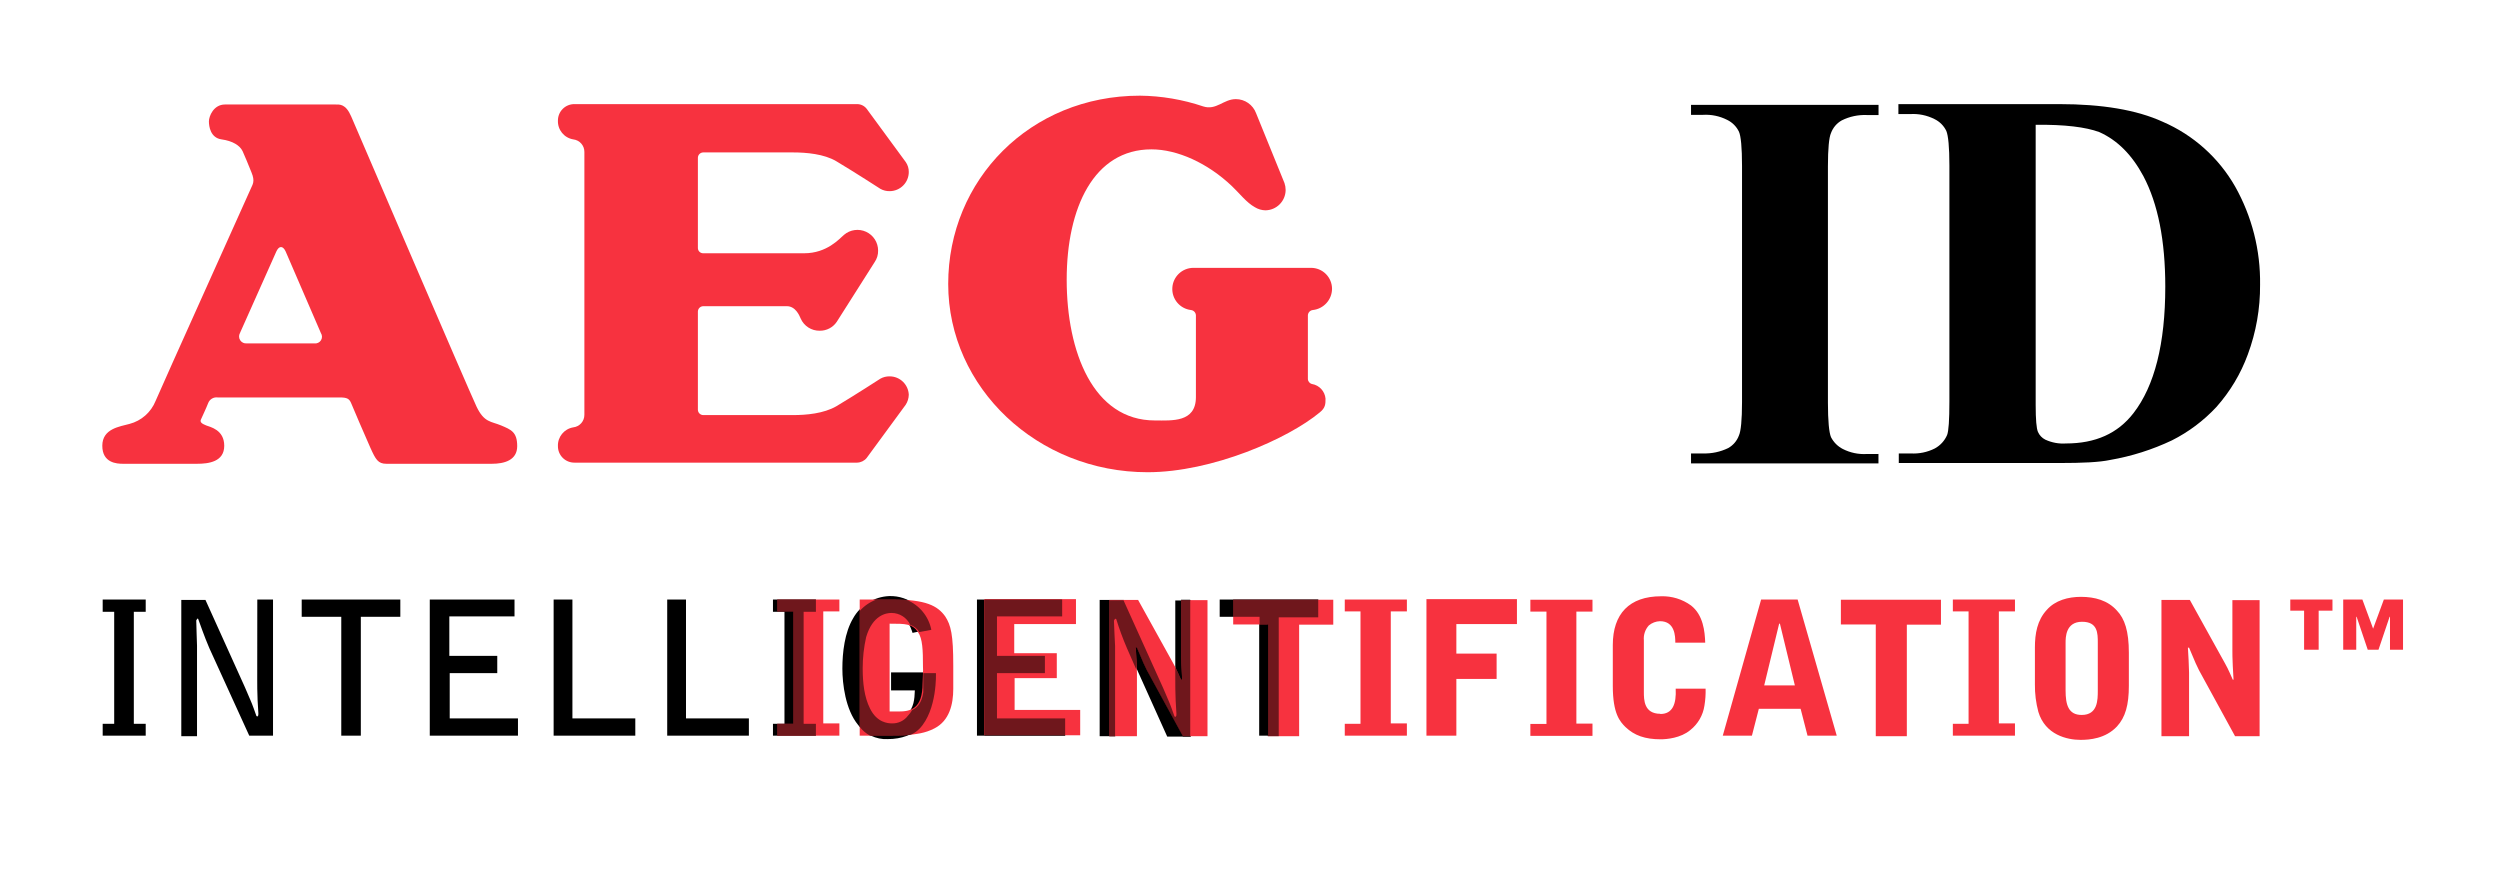
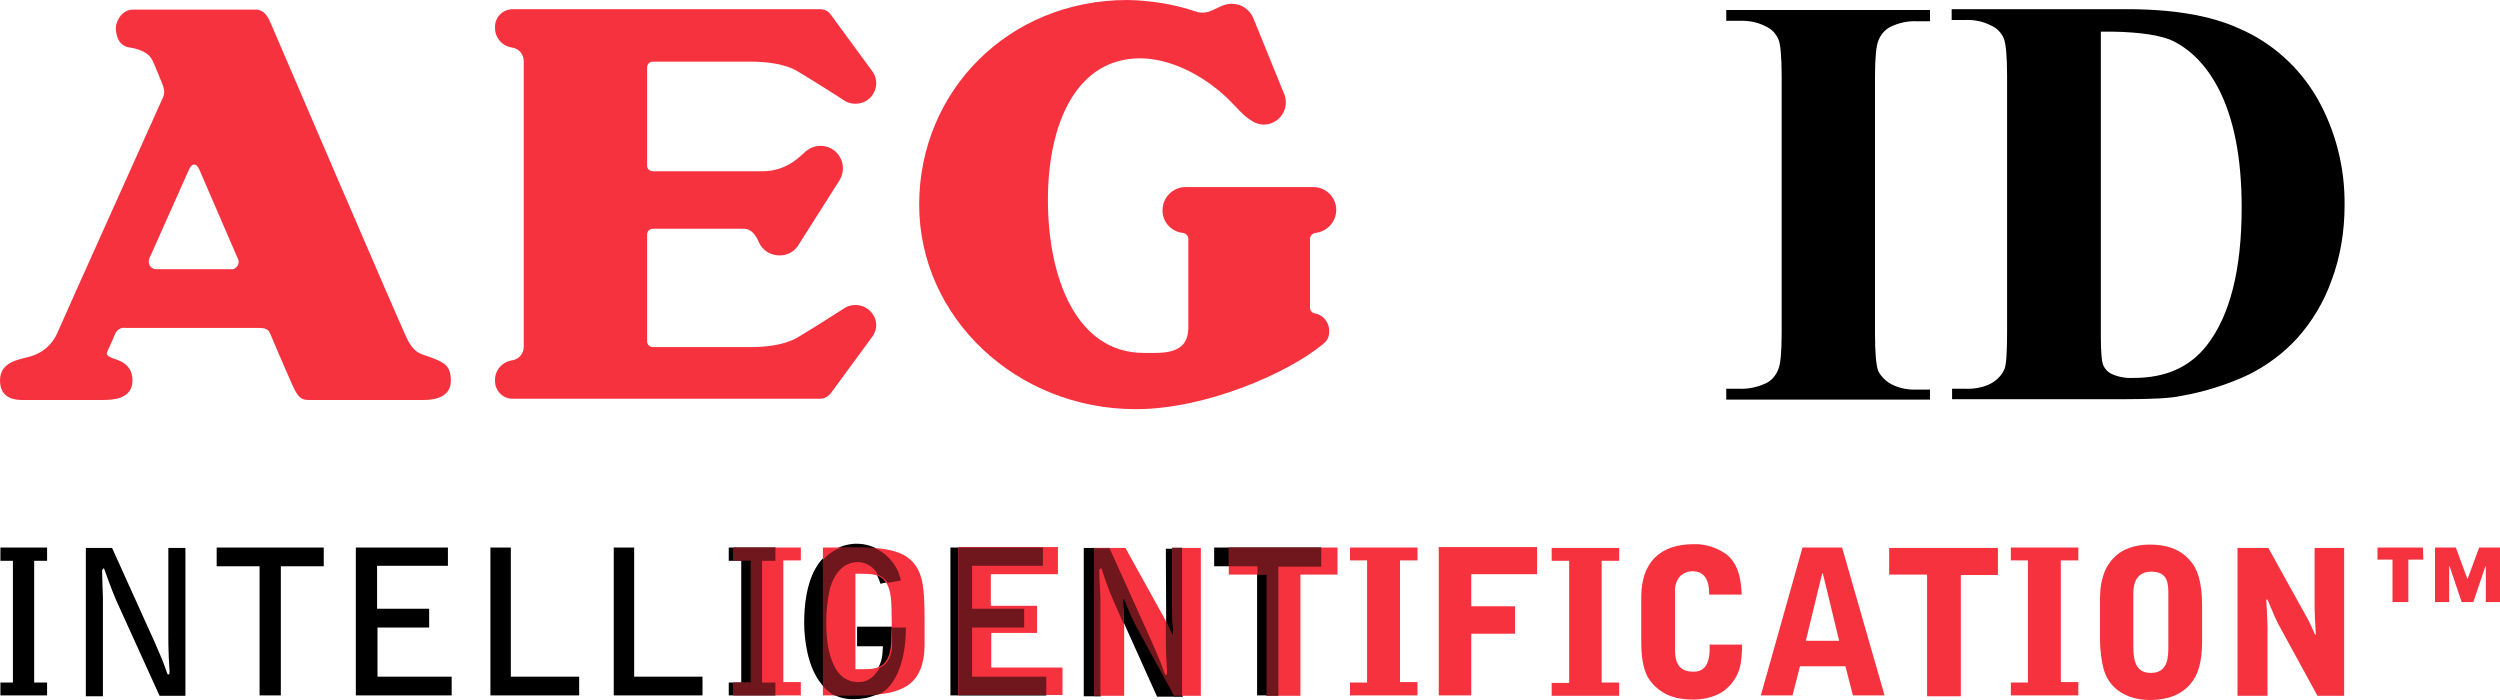
- <svg xmlns="http://www.w3.org/2000/svg" id="layer" viewBox="0 0 651.97 226.77">
-   <defs>
-     <style>.cls-1{fill:none;}.cls-2{fill:#f7323f;}.cls-3{opacity:0.55;}.cls-4{clip-path:url(#clip-path);}</style>
-     <clipPath id="clip-path">
-       <rect class="cls-1" x="197.68" y="151.35" width="151.3" height="45.6" />
-     </clipPath>
-   </defs>
-   <path class="cls-2" d="M342.18,100.15a1.39,1.39,0,0,1-1.1-1.3V82.25a1.45,1.45,0,0,1,1.3-1.4,5.61,5.61,0,0,0,5-5.5,5.48,5.48,0,0,0-5.5-5.5h-30.7a5.52,5.52,0,0,0-.6,11,1.45,1.45,0,0,1,1.3,1.4v21.3c0,6.7-6.3,6.1-10.7,6.1-16.1,0-23-17.9-23-36.7s7.1-34,22.1-34c6.8,0,14.7,3.6,21,9.6,2,1.9,3.8,4.3,6,5.5a5.4,5.4,0,0,0,2.7.8,5.34,5.34,0,0,0,5.3-5.3,5.66,5.66,0,0,0-.3-1.8l-7.4-18.2h0a5.63,5.63,0,0,0-5.3-3.7c-3.2,0-5.1,3-8.5,1.9a53.42,53.42,0,0,0-16.5-2.8c-28.7,0-50,22-50,49.1s23.3,49.1,52,49.1c16.8,0,36.6-8.7,44.9-15.6,1.5-1.2,1.5-2.2,1.5-3.6a4.25,4.25,0,0,0-3.5-3.8" />
-   <path class="cls-2" d="M82,89.55H64.38a1.82,1.82,0,0,1-1.8-2.7l9.5-21.3c.7-1.5,1.7-1.5,2.4,0l9.2,21.3a1.75,1.75,0,0,1-1.7,2.7m48.7,21.4c-2.6-1.1-4.4-.7-6.4-4.9S93,33.65,91.58,30.35s-3-3.1-4.1-3.1H58.68c-3,0-4.2,3.1-4.2,4.4s.4,4.3,3.3,4.7,4.8,1.6,5.5,3.1,1.3,3.1,2.3,5.5.3,3.1-.2,4.3-23.2,51.5-24.8,55.3a10.07,10.07,0,0,1-6.8,6c-2.5.7-7.1,1.2-7.1,5.7s3.8,4.7,5.4,4.7h19.3c3,0,7.1-.5,7.1-4.7s-3.7-4.9-4.7-5.3-1.7-.8-1.4-1.5,1.4-3,1.9-4.3a2.32,2.32,0,0,1,2.5-1.5h31.8c1.9,0,2.5.3,3,1.5s3.6,8.5,5,11.6,2,4.2,4.2,4.2h27.5c3.2,0,6.6-.9,6.6-4.6s-1.6-4.3-4.2-5.4" />
-   <path class="cls-2" d="M232,98.15a4.75,4.75,0,0,0-2.4.6s-6.8,4.4-11.5,7.2c-3.3,1.9-7.8,2.3-11.3,2.3h-23.4a1.41,1.41,0,0,1-1.4-1.4V81.25a1.43,1.43,0,0,1,1.4-1.4h21.8c2.3,0,3.3,2.5,3.6,3.2a5.32,5.32,0,0,0,5,3.2,5.27,5.27,0,0,0,4.4-2.3l9.9-15.6h0a5.07,5.07,0,0,0,.9-3,5.39,5.39,0,0,0-8.9-4.1c-1.2,1-4.4,4.8-10.4,4.8h-26.3a1.37,1.37,0,0,1-1.4-1.4V41.15a1.41,1.41,0,0,1,1.4-1.4h23.4c3.5,0,8.1.4,11.3,2.3,4.7,2.8,11.5,7.2,11.5,7.2a4.75,4.75,0,0,0,2.4.6,5,5,0,0,0,5-5,4.46,4.46,0,0,0-.8-2.6s-10-13.6-10.2-13.9a3.17,3.17,0,0,0-2.5-1.2h-73.7a4.27,4.27,0,0,0-4.3,4.3,4.78,4.78,0,0,0,4,4.9,3.27,3.27,0,0,1,2.9,3.3v68.5a3.27,3.27,0,0,1-2.9,3.3,4.78,4.78,0,0,0-4,4.9,4.27,4.27,0,0,0,4.3,4.3h73.7a3.32,3.32,0,0,0,2.5-1.2c.2-.3,10.2-13.9,10.2-13.9a5,5,0,0,0,.8-2.6,5,5,0,0,0-5-4.8" />
-   <path d="M489.88,118.25v2.6H441v-2.6h3.1a14,14,0,0,0,6.6-1.4,6.23,6.23,0,0,0,2.8-3.3c.5-1.1.8-4,.8-8.7V43.25c0-4.8-.3-7.8-.8-8.9a6.6,6.6,0,0,0-3.1-3.1,12.32,12.32,0,0,0-6.3-1.3H441v-2.6h48.9V30h-3.1a13.34,13.34,0,0,0-6.5,1.4,6.23,6.23,0,0,0-2.8,3.3c-.5,1.1-.8,4-.8,8.7V105c0,4.8.3,7.8.8,9a7.09,7.09,0,0,0,3.1,3.1,12.17,12.17,0,0,0,6.2,1.3h3.1Z" />
-   <path d="M530.88,32.55v73c0,3.9.2,6.2.6,7.1a4.09,4.09,0,0,0,1.9,2,11,11,0,0,0,5.4,1c7.7,0,13.5-2.6,17.6-7.9,5.5-7.1,8.3-18.1,8.3-33q0-18-5.7-28.8c-3-5.6-6.8-9.4-11.5-11.5-3.5-1.3-9-2-16.6-1.9m-35.7,88.3v-2.6h3.1a12.32,12.32,0,0,0,6.3-1.3,7.25,7.25,0,0,0,3.2-3.5q.6-1.5.6-8.7V43.15c0-4.8-.3-7.8-.8-9a6.6,6.6,0,0,0-3.1-3.1,12.32,12.32,0,0,0-6.3-1.3h-3.1v-2.6H537c11.2,0,20.2,1.5,27,4.6a40,40,0,0,1,18.9,16.9,50.74,50.74,0,0,1,6.5,25.6,51.17,51.17,0,0,1-3.2,18.2,42.65,42.65,0,0,1-8.2,13.7,41.07,41.07,0,0,1-11.6,8.7,62.27,62.27,0,0,1-16.1,5.1c-2.8.6-7.2.8-13.2.8h-41.9Z" />
-   <path d="M318.08,156.35v4.5h10.3v31h5.1v-31h10.3v-4.5Zm-11.5,21c0,1.2,0,3.1.1,5.3,0,.5.2,2.9.2,3.4s0,.5-.2.8l-.3-.1c-.2-.6-1.2-3.4-1.5-4l-1.5-3.5-10.3-22.8h-6.3V192h4.1v-23.6c0-.3-.3-5.6-.3-6.6l.3-.5.3.1A76.43,76.43,0,0,0,294,169l10.4,23.1h6.2v-35.5h-4.1v20.8Zm-46.7-1.8h12.5v-4.5h-12.5v-10.3h17v-4.4h-22.1v35.5h23v-4.5H260v-11.8Zm-27.5,0v4.5h6.2c-.1,2.4-.2,4.3-2.1,6.5a5,5,0,0,1-4.2,2c-1,0-3.9-.2-5.7-3.9-1.5-3-1.9-6.6-1.9-10.5a36.79,36.79,0,0,1,.9-8.1c1.7-5.8,5.3-6.3,6.6-6.3,4,0,5.3,3.7,5.8,5.3l4.6-1a10.52,10.52,0,0,0-10.7-8.6,11.32,11.32,0,0,0-9.4,5.8c-2.2,3.7-2.8,8.9-2.8,13.1,0,4,.8,10.7,4.1,14.7a9,9,0,0,0,7.7,3.7c3.8,0,6.5-1.2,8.2-2.9,4.7-4.9,4.3-14.5,4.3-14.5h-11.6Zm-30.8-16h3v29.2h-3v3.1h11.2v-3.1h-3.2v-29.2h3.2v-3.2h-11.2Zm-22.7-3.2H174v35.5h21.3v-4.5h-16.4v-31Zm-29.6,0h-4.9v35.5h21.3v-4.5h-16.4v-31Zm-32,19.2h12.4v-4.5h-12.5v-10.3h17v-4.4h-22.1v35.5h23v-4.5h-17.8Zm-38.6-14.7H89v31h5.1v-31h10.3v-4.5H78.68Zm-11.6,16.5c0,1.2,0,3.1.1,5.3,0,.5.2,2.9.2,3.4s0,.5-.2.8l-.3-.1c-.2-.6-1.2-3.4-1.5-4l-1.5-3.5-10.3-22.8h-6.3V192h4.1v-23.6c0-.3-.2-5.6-.2-6.6l.3-.5.2.1c.3.8,1.6,4.6,2.9,7.6L65,191.85h6.2v-35.5h-4.1Zm-40.3-17.8h3v29.2h-3v3.1H38v-3.1h-3.1v-29.2H38v-3.2H26.78Z" />
-   <path class="cls-2" d="M582.18,156.35v13.2c0,1.3,0,1.6.1,4.1l.2,3.6h-.2l-.8-1.8c-.3-.7-.8-1.7-1.2-2.4l-9.2-16.6h-7.4V192h7.2v-16.6c0-.9-.2-5.4-.3-6.5h.3c1.8,4.3,1.9,4.5,2.6,5.9l9.4,17.2h6.4v-35.5h-7.1Zm-35.1,23.7c0,2.5,0,6.4-4.2,6.4-3.5,0-4.2-2.7-4.2-6.4v-12.4c0-1.4,0-5.5,4.3-5.5,4.1,0,4.1,3,4.1,5.5v12.4Zm-4.4-24.4c-3.3,0-6.7.9-8.9,3.4-2.5,2.7-3.1,6.2-3.1,9.8v9.6a26.42,26.42,0,0,0,.9,7.2c1.8,6,7.5,7.3,11,7.3,2.3,0,6.5-.3,9.5-3.5,2.2-2.4,3.1-5.6,3.1-10.6v-8.6c0-5.7-1.1-8.9-3.1-11-2.4-2.7-5.8-3.6-9.4-3.6m-33.4,3.8h4.1v29.3h-4.1v3.1h16.2v-3.2h-4.2v-29.2h4.2v-3.1h-16.2Zm-29.2,3.4h9.1V192h8.1v-29.1h8.9v-6.5h-26.1Zm-20,15.9,3.9-16.1h.2l3.9,16.1Zm-.8-22.4-10,35.5h7.6l1.8-7h10.9l1.8,7H479l-10.2-35.5ZM433,186.15c-4.3,0-4.3-3.7-4.3-5.7V167a5.09,5.09,0,0,1,1.3-3.9,4.77,4.77,0,0,1,2.9-1.1c3.9,0,4,3.9,4,5.6h7.8c-.1-2.9-.5-7.2-3.7-9.7a12.62,12.62,0,0,0-7.8-2.4c-8.3,0-12.6,4.6-12.6,12.7v10.7c0,7.3,1.9,9.3,3.3,10.7,2.3,2.2,5.1,3.2,9.2,3.2,1.5,0,5.2-.3,7.7-2.4a10,10,0,0,0,3.7-6.4,22.88,22.88,0,0,0,.3-4.4H437c.2,4-.8,6.6-4,6.6m-33.9-26.7h4.2v29.3h-4.2v3.1h16.2v-3.2h-4.2v-29.2h4.2v-3.1h-16.2ZM372,191.85h7.8v-14.8h10.5v-6.6h-10.5v-7.7h15.8v-6.5H372Zm-21.3-32.4h4.1v29.3h-4.1v3.1h16.2v-3.2h-4.2v-29.2h4.2v-3.1h-16.2Zm-29.1,3.4h9.1V192h8.1v-29.1h8.9v-6.5h-26.1Zm-13.6,6.7c0,1.3,0,1.6.1,4.1l.2,3.6H308l-.8-1.8c-.3-.7-.8-1.7-1.2-2.4l-9.2-16.6h-7.5V192h7.2v-16.6c0-.9-.2-5.4-.3-6.5h.3c1.8,4.3,1.9,4.5,2.6,5.9l9.4,17.2h6.4v-35.5H308Zm-43.4,7.3h11v-6.5h-11.1v-7.6h16.1v-6.5h-23.9v35.5h25v-6.6h-17.1Zm-24,1.3c0,6.8-3.2,7.4-6.3,7.4H232v-22.9c4.2,0,5.9,0,7.4,2.2,1.2,1.7,1.3,4.7,1.3,9,.1,1.1-.1,3-.1,4.3m-7.8-21.8h-8.6v35.5c5.8,0,10.9,0,11.9-.1,2.9-.3,5.1-.5,7.6-1.8,3.9-2,4.9-6.3,4.9-10.3v-6.1c0-8-.6-10.5-2.1-12.8-2-2.8-5.1-4.4-13.7-4.4m-30.1,3.1h4.2v29.3h-4.2v3.1h16.2v-3.2h-4.2v-29.2h4.2v-3.1h-16.2Z" />
-   <g class="cls-3">
-     <g class="cls-4">
-       <path d="M343.88,156.35h-22.3v4.5h6.9v2h2.1V192h2.9V161h10.3v-4.6Zm-33.3,0H308v13.2c0,1.3,0,1.6.1,4.1l.2,3.6H308l-.8-1.8c-.2-.4-.5-1-.7-1.5v3.5c0,1.2,0,3.1.1,5.3,0,.5.2,2.9.2,3.4s0,.5-.2.8l-.3-.1c-.2-.6-1.2-3.4-1.5-4l-1.5-3.5L293,156.55h-3.7v35.5h1.5v-23.6c0-.3-.3-5.6-.3-6.6l.3-.5.3.1a76.43,76.43,0,0,0,2.8,7.6l2.5,5.7c0-1-.1-2.5-.1-3.7,0-.9-.1-1.6-.1-2h.3c1.8,4.3,1.9,4.5,2.6,5.9l9.4,17.2h1.9v-35.8Zm-33.7,0h-20.1v35.5h21v-4.5H260v-11.8h12.5v-4.5H260v-10.3h17v-4.4Zm-44.1,0h-4.2a10.83,10.83,0,0,0-4.4,3v30.2a9.21,9.21,0,0,0,2.7,2.3c4.6,0,8.4,0,9.2-.1h.4c.4,0,.7-.1,1-.1a7.85,7.85,0,0,0,2.3-1.6c4.7-4.9,4.3-14.5,4.3-14.5h-3.3v5h0c-.4,2.7-1.5,4-2.9,4.6a7.17,7.17,0,0,1-1.1,1.5,5,5,0,0,1-4.2,2c-1,0-3.9-.2-5.7-3.9-1.5-3-1.9-6.7-1.9-10.5a36.79,36.79,0,0,1,.9-8.1c1.7-5.8,5.3-6.3,6.6-6.3a5.41,5.41,0,0,1,4.9,3.1h0a4.32,4.32,0,0,1,2.3,1.8v.1l3.2-.6a10.7,10.7,0,0,0-6.4-7.8c-.6,0-1.3-.1-2-.1h-1.7m-20,0h-10.1v3.1h4.2v29.3h-4.2v3.1h10.1v-3.1h-3.2v-29.2h3.2Z" />
+ <svg xmlns="http://www.w3.org/2000/svg" xmlns:xlink="http://www.w3.org/1999/xlink" version="1.1" id="layer" x="0px" y="0px" viewBox="0 0 600 168" style="enable-background:new 0 0 600 168;" xml:space="preserve">
+   <style type="text/css">
+ 	.st0{fill:#F7323F;}
+ 	.st1{opacity:0.55;}
+ 	.st2{clip-path:url(#SVGID_2_);}
+ </style>
+   <path class="st0" d="M315.5,75.2c-0.6-0.1-1.1-0.7-1.1-1.3V57.3c0-0.7,0.6-1.3,1.3-1.4c2.8-0.3,5-2.7,5-5.5c0-3-2.4-5.5-5.5-5.5  c0,0,0,0,0,0h-30.7c-3,0-5.5,2.5-5.5,5.6c0,2.8,2.1,5.1,4.9,5.4c0.7,0.1,1.3,0.7,1.3,1.4v21.3c0,6.7-6.3,6.1-10.7,6.1  c-16.1,0-23-17.9-23-36.7s7.1-34,22.1-34c6.8,0,14.7,3.6,21,9.6c2,1.9,3.8,4.3,6,5.5c0.8,0.5,1.7,0.8,2.7,0.8c2.9,0,5.3-2.4,5.3-5.3  c0-0.6-0.1-1.2-0.3-1.8l-7.4-18.2l0,0c-0.8-2.2-2.9-3.7-5.3-3.7c-3.2,0-5.1,3-8.5,1.9C281.8,1,276.2,0.1,270.6,0  c-28.7,0-50,22-50,49.1s23.3,49.1,52,49.1c16.8,0,36.6-8.7,44.9-15.6c1.5-1.2,1.5-2.2,1.5-3.6C318.8,77.1,317.4,75.5,315.5,75.2" />
+   <path class="st0" d="M55.3,64.6H37.7c-1,0.1-1.9-0.6-2-1.6c0-0.4,0-0.8,0.2-1.1l9.5-21.3c0.7-1.5,1.7-1.5,2.4,0L57,61.9  c0.5,0.8,0.3,1.9-0.5,2.4C56.2,64.6,55.7,64.7,55.3,64.6 M104,86c-2.6-1.1-4.4-0.7-6.4-4.9S66.3,8.7,64.9,5.4s-3-3.1-4.1-3.1H32  c-3,0-4.2,3.1-4.2,4.4c0,1.3,0.4,4.3,3.3,4.7s4.8,1.6,5.5,3.1c0.7,1.5,1.3,3.1,2.3,5.5s0.3,3.1-0.2,4.3S15.5,75.8,13.9,79.6  c-1.2,3-3.7,5.2-6.8,6C4.6,86.3,0,86.8,0,91.3S3.8,96,5.4,96h19.3c3,0,7.1-0.5,7.1-4.7s-3.7-4.9-4.7-5.3s-1.7-0.8-1.4-1.5  s1.4-3,1.9-4.3c0.4-1,1.4-1.7,2.5-1.5h31.8c1.9,0,2.5,0.3,3,1.5s3.6,8.5,5,11.6s2,4.2,4.2,4.2h27.5c3.2,0,6.6-0.9,6.6-4.6  S106.6,87.1,104,86" />
+   <path class="st0" d="M205.3,73.2c-0.8,0-1.7,0.2-2.4,0.6c0,0-6.8,4.4-11.5,7.2c-3.3,1.9-7.8,2.3-11.3,2.3h-23.4  c-0.8,0-1.4-0.6-1.4-1.4V56.3c0-0.8,0.6-1.4,1.4-1.4h21.8c2.3,0,3.3,2.5,3.6,3.2c0.9,2,2.8,3.2,5,3.2c1.8,0,3.4-0.8,4.4-2.3  l9.9-15.6l0,0c0.6-0.9,0.9-1.9,0.9-3c0-3-2.4-5.4-5.4-5.4c-1.3,0-2.5,0.5-3.5,1.3c-1.2,1-4.4,4.8-10.4,4.8h-26.3  c-0.8,0-1.4-0.6-1.4-1.3c0,0,0,0,0-0.1V16.2c0-0.8,0.6-1.4,1.4-1.4h23.4c3.5,0,8.1,0.4,11.3,2.3c4.7,2.8,11.5,7.2,11.5,7.2  c0.7,0.4,1.6,0.6,2.4,0.6c2.8,0,5-2.2,5-5c0-0.9-0.3-1.8-0.8-2.6c0,0-10-13.6-10.2-13.9c-0.6-0.8-1.5-1.2-2.5-1.2h-73.7  c-2.4,0-4.3,1.9-4.3,4.2c0,0,0,0,0,0.1c-0.1,2.4,1.6,4.5,4,4.9c1.7,0.2,2.9,1.6,2.9,3.3v68.5c0,1.7-1.2,3.1-2.9,3.3  c-2.4,0.4-4.1,2.5-4,4.9c0,2.4,1.9,4.3,4.2,4.3c0,0,0,0,0.1,0h73.7c1,0,1.9-0.5,2.5-1.2c0.2-0.3,10.2-13.9,10.2-13.9  c0.5-0.8,0.8-1.7,0.8-2.6C210.2,75.3,208,73.2,205.3,73.2" />
+   <path d="M463.2,93.3v2.6h-48.9v-2.6h3.1c2.3,0.1,4.5-0.4,6.6-1.4c1.3-0.7,2.3-1.9,2.8-3.3c0.5-1.1,0.8-4,0.8-8.7V18.3  c0-4.8-0.3-7.8-0.8-8.9c-0.6-1.4-1.7-2.5-3.1-3.1c-1.9-1-4.1-1.4-6.3-1.3h-3.1V2.4h48.9v2.7h-3.1c-2.3-0.1-4.5,0.4-6.5,1.4  c-1.3,0.7-2.3,1.9-2.8,3.3c-0.5,1.1-0.8,4-0.8,8.7v61.6c0,4.8,0.3,7.8,0.8,9c0.7,1.3,1.8,2.4,3.1,3.1c1.9,1,4.1,1.4,6.2,1.3h3.1  L463.2,93.3z" />
+   <path d="M504.2,7.6v73c0,3.9,0.2,6.2,0.6,7.1c0.4,0.9,1.1,1.6,1.9,2c1.7,0.8,3.5,1.1,5.4,1c7.7,0,13.5-2.6,17.6-7.9  c5.5-7.1,8.3-18.1,8.3-33c0-12-1.9-21.6-5.7-28.8c-3-5.6-6.8-9.4-11.5-11.5C517.3,8.2,511.8,7.5,504.2,7.6 M468.5,95.9v-2.6h3.1  c2.2,0.1,4.4-0.3,6.3-1.3c1.4-0.8,2.6-2,3.2-3.5c0.4-1,0.6-3.9,0.6-8.7V18.2c0-4.8-0.3-7.8-0.8-9c-0.6-1.4-1.7-2.5-3.1-3.1  c-1.9-1-4.1-1.4-6.3-1.3h-3.1V2.2h41.9c11.2,0,20.2,1.5,27,4.6c8,3.4,14.6,9.4,18.9,16.9c4.4,7.8,6.6,16.6,6.5,25.6  c0,6.2-1,12.4-3.2,18.2c-1.8,5-4.6,9.7-8.2,13.7c-3.3,3.6-7.2,6.5-11.6,8.7c-5.1,2.4-10.5,4.1-16.1,5.1c-2.8,0.6-7.2,0.8-13.2,0.8  h-41.9L468.5,95.9z" />
+   <path d="M291.4,131.4v4.5h10.3v31h5.1v-31h10.3v-4.5H291.4z M279.9,152.4c0,1.2,0,3.1,0.1,5.3c0,0.5,0.2,2.9,0.2,3.4s0,0.5-0.2,0.8  l-0.3-0.1c-0.2-0.6-1.2-3.4-1.5-4l-1.5-3.5l-10.3-22.8h-6.3v35.6h4.1v-23.6c0-0.3-0.3-5.6-0.3-6.6l0.3-0.5l0.3,0.1  c0.8,2.6,1.7,5.1,2.8,7.6l10.4,23.1h6.2v-35.5h-4.1L279.9,152.4L279.9,152.4z M233.2,150.6h12.5v-4.5h-12.5v-10.3h17v-4.4h-22.1  v35.5h23v-4.5h-17.8v-11.8H233.2z M205.7,150.6v4.5h6.2c-0.1,2.4-0.2,4.3-2.1,6.5c-1,1.3-2.6,2.1-4.2,2c-1,0-3.9-0.2-5.7-3.9  c-1.5-3-1.9-6.6-1.9-10.5c0-2.7,0.3-5.4,0.9-8.1c1.7-5.8,5.3-6.3,6.6-6.3c4,0,5.3,3.7,5.8,5.3l4.6-1c-0.9-5.1-5.5-8.8-10.7-8.6  c-3.9,0.2-7.5,2.4-9.4,5.8c-2.2,3.7-2.8,8.9-2.8,13.1c0,4,0.8,10.7,4.1,14.7c1.8,2.5,4.7,3.8,7.7,3.7c3.8,0,6.5-1.2,8.2-2.9  c4.7-4.9,4.3-14.5,4.3-14.5h-11.6L205.7,150.6z M174.9,134.6h3v29.2h-3v3.1h11.2v-3.1h-3.2v-29.2h3.2v-3.2h-11.2V134.6z   M152.2,131.4h-4.9v35.5h21.3v-4.5h-16.4L152.2,131.4L152.2,131.4z M122.6,131.4h-4.9v35.5H139v-4.5h-16.4L122.6,131.4L122.6,131.4z   M90.6,150.6H103v-4.5H90.5v-10.3h17v-4.4H85.4v35.5h23v-4.5H90.6L90.6,150.6z M52,135.9h10.3v31h5.1v-31h10.3v-4.5H52L52,135.9z   M40.4,152.4c0,1.2,0,3.1,0.1,5.3c0,0.5,0.2,2.9,0.2,3.4s0,0.5-0.2,0.8l-0.3-0.1c-0.2-0.6-1.2-3.4-1.5-4l-1.5-3.5l-10.3-22.8h-6.3  v35.6h4.1v-23.6c0-0.3-0.2-5.6-0.2-6.6l0.3-0.5l0.2,0.1c0.3,0.8,1.6,4.6,2.9,7.6l10.4,22.9h6.2v-35.5h-4.1L40.4,152.4z M0.1,134.6h3  v29.2h-3v3.1h11.2v-3.1H8.2v-29.2h3.1v-3.2H0.1L0.1,134.6z" />
+   <path class="st0" d="M555.5,131.4v13.2c0,1.3,0,1.6,0.1,4.1l0.2,3.6h-0.2l-0.8-1.8c-0.3-0.7-0.8-1.7-1.2-2.4l-9.2-16.6H537v35.5h7.2  v-16.6c0-0.9-0.2-5.4-0.3-6.5h0.3c1.8,4.3,1.9,4.5,2.6,5.9l9.4,17.2h6.4v-35.5h-7.1V131.4z M520.4,155.1c0,2.5,0,6.4-4.2,6.4  c-3.5,0-4.2-2.7-4.2-6.4v-12.4c0-1.4,0-5.5,4.3-5.5c4.1,0,4.1,3,4.1,5.5L520.4,155.1L520.4,155.1z M516,130.7  c-3.3,0-6.7,0.9-8.9,3.4c-2.5,2.7-3.1,6.2-3.1,9.8v9.6c0,2.4,0.3,4.9,0.9,7.2c1.8,6,7.5,7.3,11,7.3c2.3,0,6.5-0.3,9.5-3.5  c2.2-2.4,3.1-5.6,3.1-10.6v-8.6c0-5.7-1.1-8.9-3.1-11C523,131.6,519.6,130.7,516,130.7 M482.6,134.5h4.1v29.3h-4.1v3.1h16.2v-3.2  h-4.2v-29.2h4.2v-3.1h-16.2L482.6,134.5z M453.4,137.9h9.1v29.2h8.1v-29.1h8.9v-6.5h-26.1V137.9z M433.4,153.8l3.9-16.1h0.2  l3.9,16.1H433.4z M432.6,131.4l-10,35.5h7.6l1.8-7h10.9l1.8,7h7.6l-10.2-35.5H432.6z M406.3,161.2c-4.3,0-4.3-3.7-4.3-5.7v-13.4  c-0.1-1.4,0.3-2.8,1.3-3.9c0.8-0.7,1.8-1.1,2.9-1.1c3.9,0,4,3.9,4,5.6h7.8c-0.1-2.9-0.5-7.2-3.7-9.7c-2.3-1.6-5-2.5-7.8-2.4  c-8.3,0-12.6,4.6-12.6,12.7V154c0,7.3,1.9,9.3,3.3,10.7c2.3,2.2,5.1,3.2,9.2,3.2c1.5,0,5.2-0.3,7.7-2.4c2-1.6,3.3-3.9,3.7-6.4  c0.2-1.5,0.3-2.9,0.3-4.4h-7.8C410.5,158.7,409.5,161.3,406.3,161.2 M372.4,134.6h4.2v29.3h-4.2v3.1h16.2v-3.2h-4.2v-29.2h4.2v-3.1  h-16.2V134.6z M345.3,166.9h7.8v-14.8h10.5v-6.6h-10.5v-7.7h15.8v-6.5h-23.6V166.9z M324,134.5h4.1v29.3H324v3.1h16.2v-3.2H336  v-29.2h4.2v-3.1H324V134.5z M294.9,137.9h9.1v29.1h8.1v-29.1h8.9v-6.5h-26.1V137.9z M281.3,144.6c0,1.3,0,1.6,0.1,4.1l0.2,3.6h-0.3  l-0.8-1.8c-0.3-0.7-0.8-1.7-1.2-2.4l-9.2-16.6h-7.5v35.5h7.2v-16.6c0-0.9-0.2-5.4-0.3-6.5h0.3c1.8,4.3,1.9,4.5,2.6,5.9l9.4,17.2h6.4  v-35.5h-6.9V144.6z M237.9,151.9h11v-6.5h-11.1v-7.6h16.1v-6.5H230v35.5h25v-6.6h-17.1V151.9z M213.9,153.2c0,6.8-3.2,7.4-6.3,7.4  h-2.3v-22.9c4.2,0,5.9,0,7.4,2.2c1.2,1.7,1.3,4.7,1.3,9C214.1,150,213.9,151.9,213.9,153.2 M206.1,131.4h-8.6v35.5  c5.8,0,10.9,0,11.9-0.1c2.9-0.3,5.1-0.5,7.6-1.8c3.9-2,4.9-6.3,4.9-10.3v-6.1c0-8-0.6-10.5-2.1-12.8  C217.8,133,214.7,131.4,206.1,131.4 M176,134.5h4.2v29.3H176v3.1h16.2v-3.2H188v-29.2h4.2v-3.1H176V134.5z" />
+   <g class="st1">
+     <g>
+       <defs>
+         <rect id="SVGID_1_" x="171" y="126.4" width="151.3" height="45.6" />
+       </defs>
+       <clipPath id="SVGID_2_">
+         <use xlink:href="#SVGID_1_" style="overflow:visible;" />
+       </clipPath>
+       <g class="st2">
+         <path d="M317.2,131.4h-22.3v4.5h6.9v2h2.1v29.1h2.9v-31h10.3v-4.6L317.2,131.4z M283.9,131.4h-2.6v13.2c0,1.3,0,1.6,0.1,4.1     l0.2,3.6h-0.3l-0.8-1.8c-0.2-0.4-0.5-1-0.7-1.5v3.5c0,1.2,0,3.1,0.1,5.3c0,0.5,0.2,2.9,0.2,3.4s0,0.5-0.2,0.8l-0.3-0.1     c-0.2-0.6-1.2-3.4-1.5-4l-1.5-3.5l-10.3-22.8h-3.7v35.5h1.5v-23.6c0-0.3-0.3-5.6-0.3-6.6l0.3-0.5l0.3,0.1     c0.8,2.6,1.7,5.1,2.8,7.6l2.5,5.7c0-1-0.1-2.5-0.1-3.7c0-0.9-0.1-1.6-0.1-2h0.3c1.8,4.3,1.9,4.5,2.6,5.9l9.4,17.2h1.9v-35.8     L283.9,131.4z M250.2,131.4h-20.1v35.5h21v-4.5h-17.8v-11.8h12.5v-4.5h-12.5v-10.3h17v-4.4H250.2z M206.1,131.4h-4.2     c-1.7,0.6-3.2,1.6-4.4,3v30.2c0.7,0.9,1.7,1.7,2.7,2.3c4.6,0,8.4,0,9.2-0.1h0.4c0.4,0,0.7-0.1,1-0.1c0.9-0.4,1.6-0.9,2.3-1.6     c4.7-4.9,4.3-14.5,4.3-14.5h-3.3v5l0,0c-0.4,2.7-1.5,4-2.9,4.6c-0.3,0.5-0.7,1-1.1,1.5c-1,1.3-2.6,2.1-4.2,2     c-1,0-3.9-0.2-5.7-3.9c-1.5-3-1.9-6.7-1.9-10.5c0-2.7,0.3-5.4,0.9-8.1c1.7-5.8,5.3-6.3,6.6-6.3c2.1,0,4,1.2,4.9,3.1l0,0     c1,0.3,1.8,1,2.3,1.8v0.1l3.2-0.6c-0.7-3.5-3.1-6.4-6.4-7.8c-0.6,0-1.3-0.1-2-0.1L206.1,131.4 M186.1,131.4H176v3.1h4.2v29.3H176     v3.1h10.1v-3.1h-3.2v-29.2h3.2V131.4z" />
+       </g>
    </g>
  </g>
-   <path class="cls-2" d="M616.08,156.35h-5v13.1h3.4v-8.6h.1l2.9,8.6h2.8l2.9-8.6h.1v8.6h3.4v-13.1h-5l-2.8,7.6Zm-7.9,0h-10.9v2.9h3.6v10.2h3.8v-10.2h3.6v-2.9Z" />
+   <path class="st0" d="M589.4,131.4h-5v13.1h3.4v-8.6h0.1l2.9,8.6h2.8l2.9-8.6h0.1v8.6h3.4v-13.1h-5l-2.8,7.6L589.4,131.4z   M581.5,131.4h-10.9v2.9h3.6v10.2h3.8v-10.2h3.6L581.5,131.4L581.5,131.4z" />
</svg>
